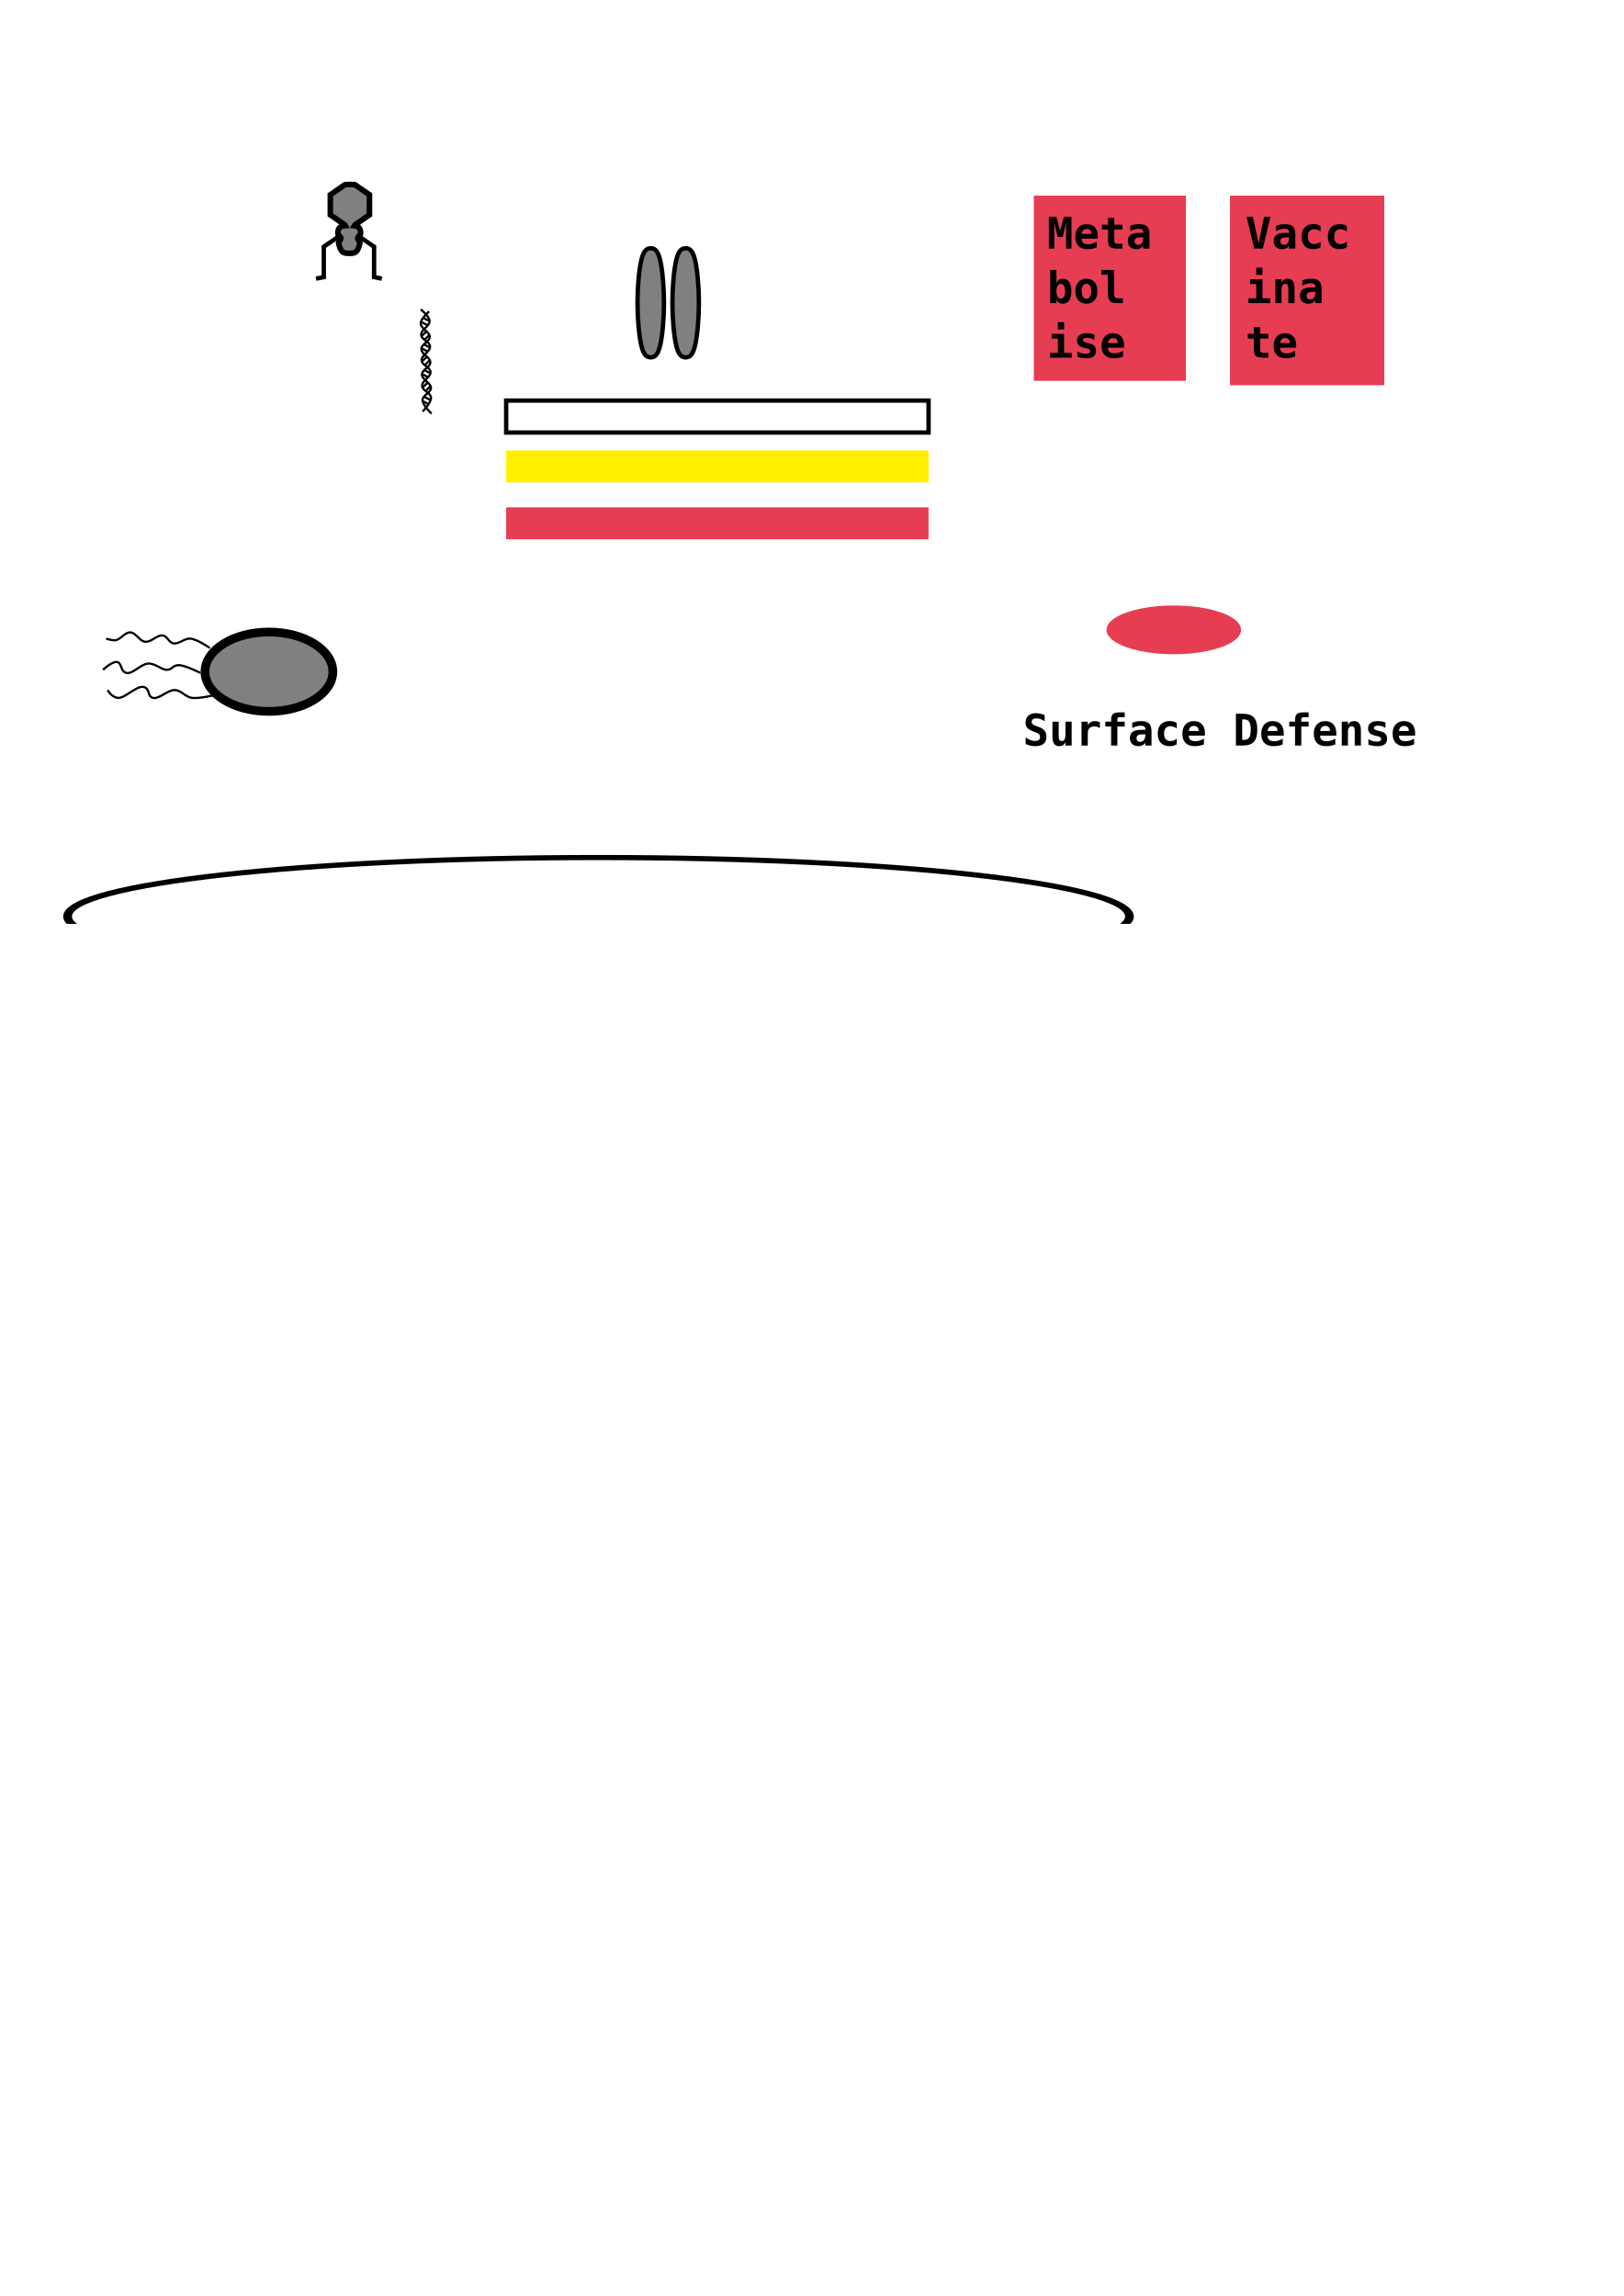
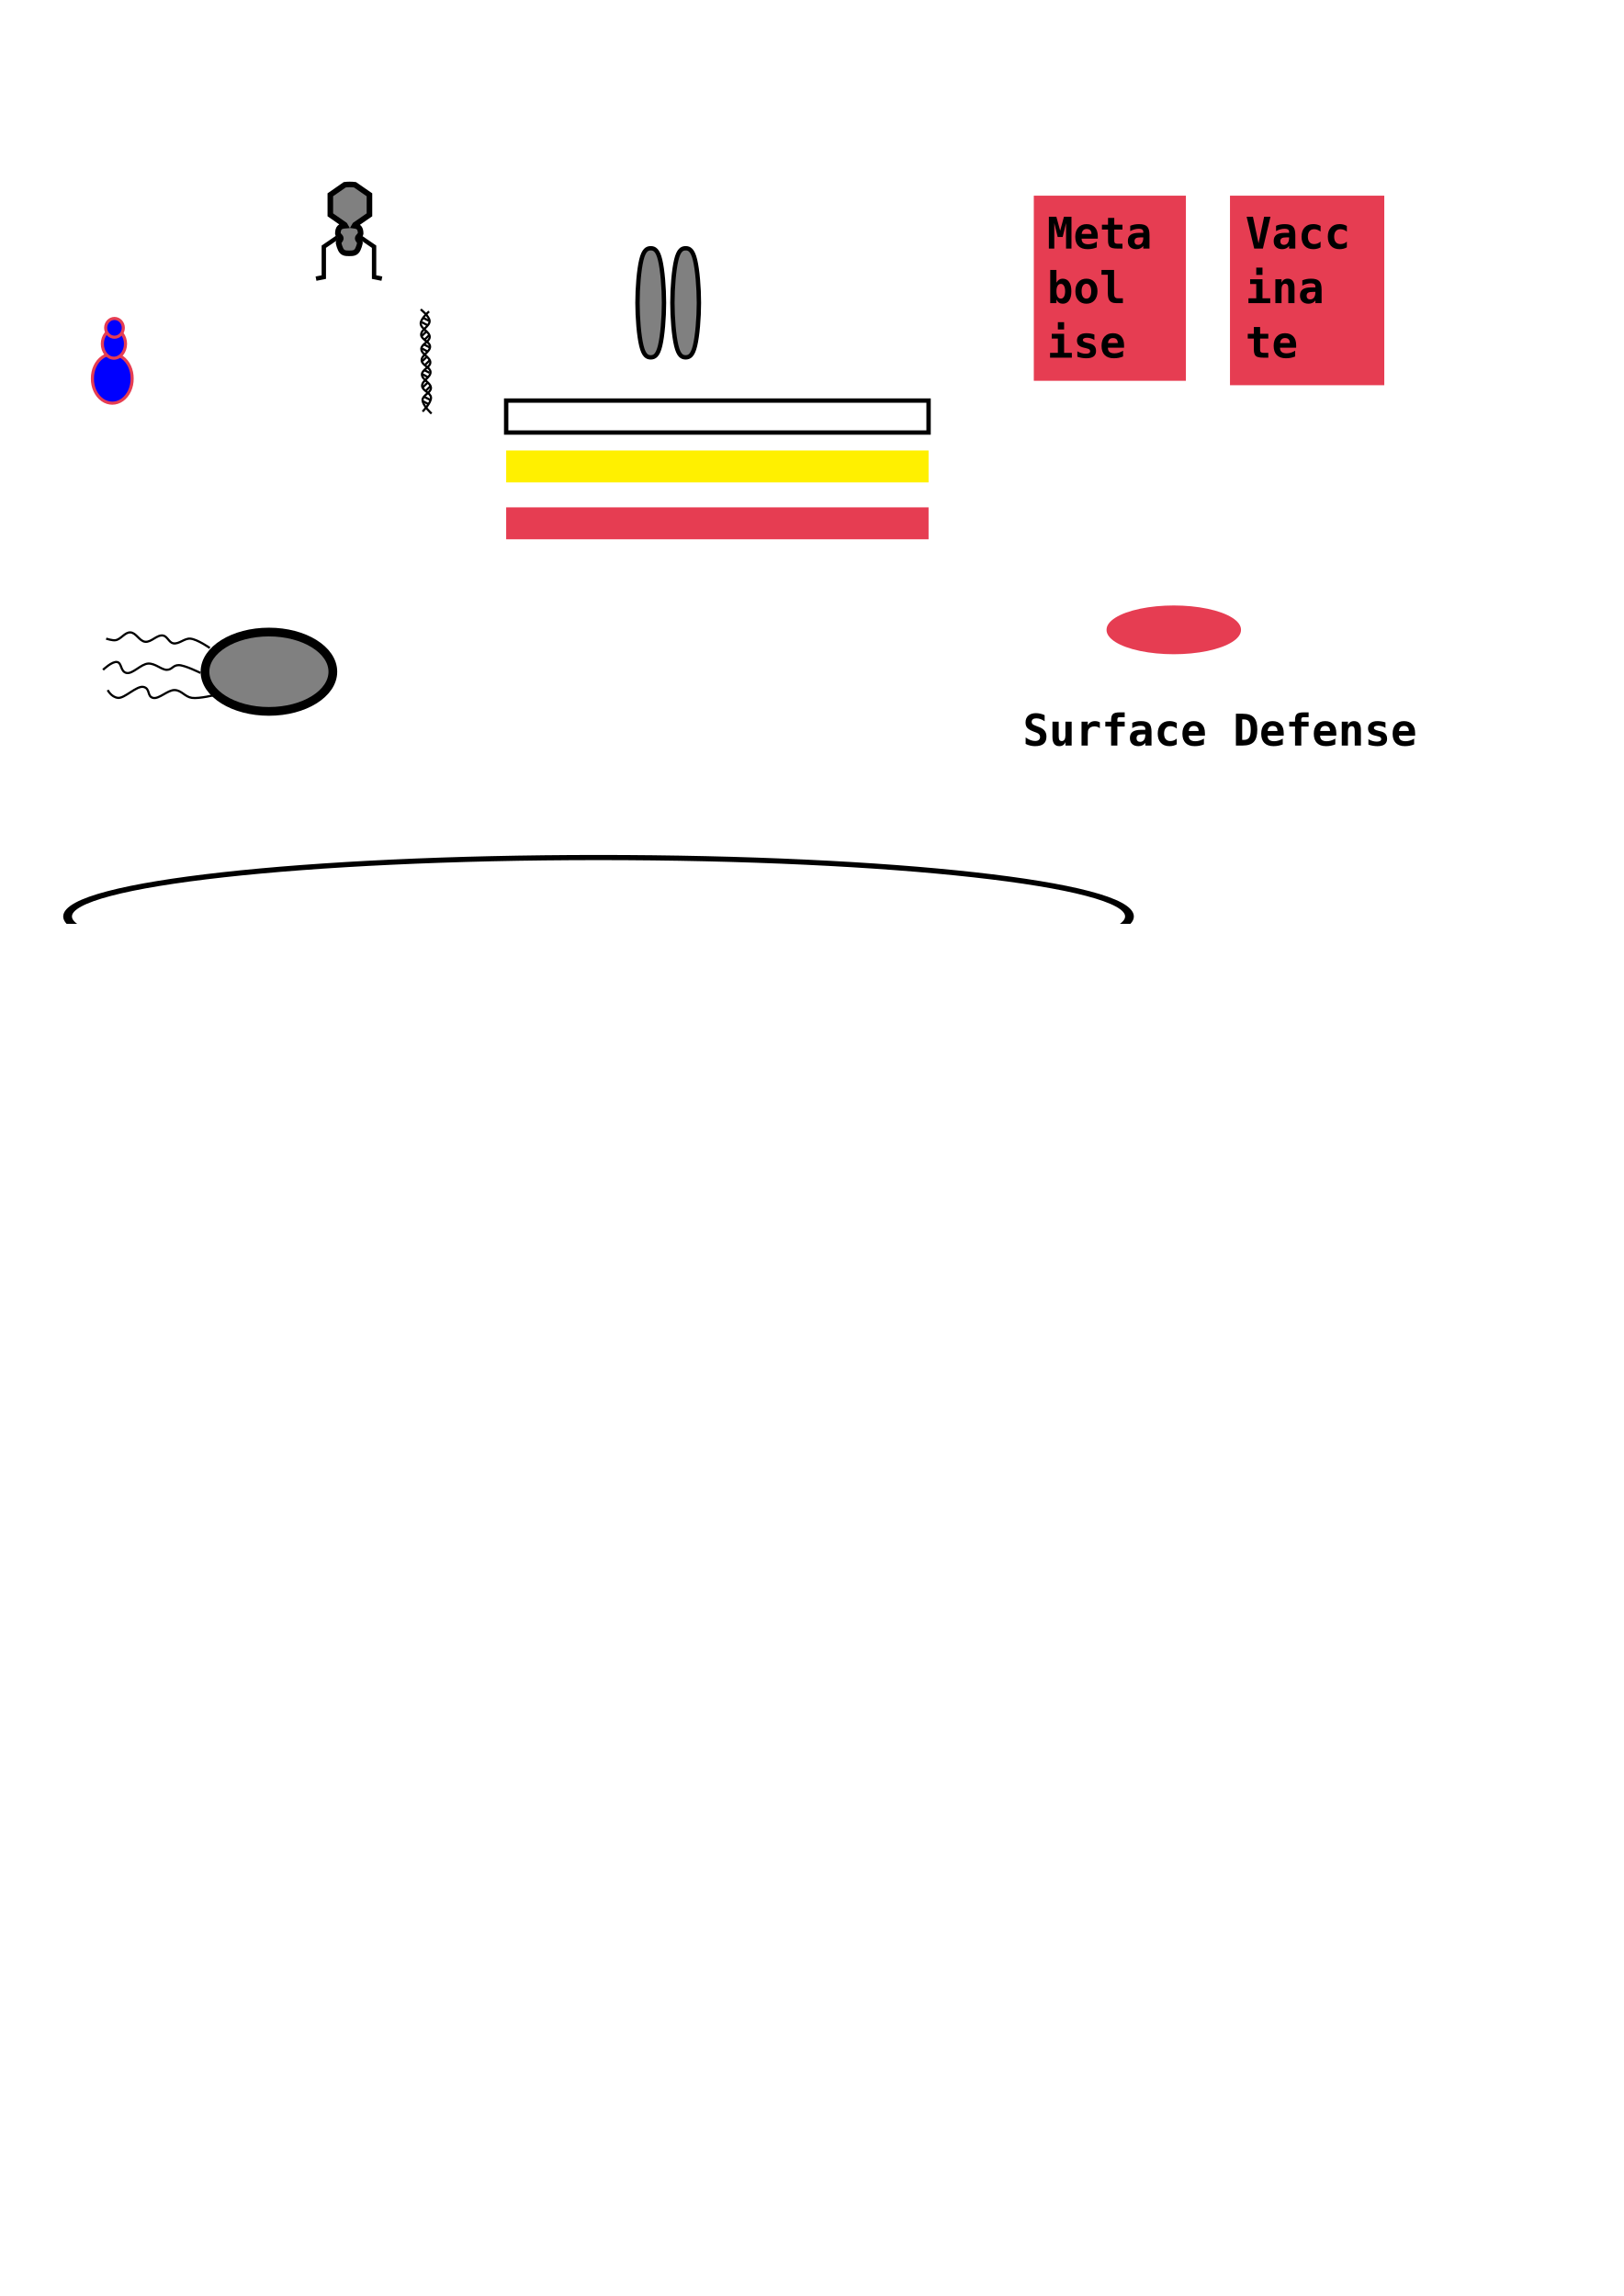
<svg xmlns="http://www.w3.org/2000/svg" width="744.094" height="1052.362" id="svg2" version="1.1">
  <defs id="defs4">
    <clipPath clipPathUnits="userSpaceOnUse" id="clipPath2992">
      <rect style="fill:#000000;stroke:#000000;stroke-width:4;stroke-linecap:round;stroke-miterlimit:4;stroke-opacity:1;stroke-dasharray:none;stroke-dashoffset:0" id="rect2994" width="668.571" height="165.714" x="-34.286" y="423.791" />
    </clipPath>
  </defs>
  <g id="layer1">
    <path style="fill:none;stroke:#000000;stroke-width:4;stroke-linecap:round;stroke-miterlimit:4;stroke-opacity:1;stroke-dasharray:none;stroke-dashoffset:0" id="path2985" d="m 517.143,429.505 a 242.857,45.714 0 1 1 -485.714,0 242.857,45.714 0 1 1 485.714,0 z" clip-path="url(#clipPath2992)" transform="matrix(1.001899,0,0,-0.5909123,-0.5207997,673.8568)" />
    <path style="fill:#000000;fill-opacity:0.498;fill-rule:nonzero;stroke:#000000;stroke-width:4;stroke-linecap:round;stroke-miterlimit:4;stroke-opacity:1;stroke-dasharray:none;stroke-dashoffset:0" id="path2996" d="m 94.954,101.809 a 29.294,18.183 0 1 1 -58.589,0 29.294,18.183 0 1 1 58.589,0 z" transform="translate(57.5787,206.0711)" />
    <path style="fill:none;stroke:#000000;stroke-width:1px;stroke-linecap:butt;stroke-linejoin:miter;stroke-opacity:1" d="m 99.007,318.433 c 0,0 -7.809,1.919 -11.071,1.429 -3.262,-0.49 -4.652,-3.437 -7.857,-3.571 -3.205,-0.134 -7.229,4.307 -10,3.571 -2.771,-0.736 -1.14,-4.262 -4.286,-5 -3.146,-0.738 -8.701,5.395 -11.786,5 -3.085,-0.395 -4.643,-3.571 -4.643,-3.571" id="path2998" />
    <path style="fill:none;stroke:#000000;stroke-width:1px;stroke-linecap:butt;stroke-linejoin:miter;stroke-opacity:1" d="m 91.864,308.433 c 0,0 -7.269,-3.623 -10,-3.571 -2.731,0.051 -2.891,2.07 -5.357,2.143 -2.466,0.072 -5.255,-2.995 -8.571,-2.857 -3.316,0.138 -7.165,4.945 -10,4.286 -2.835,-0.66 -1.999,-4.59 -4.286,-5 -2.287,-0.41 -6.429,3.571 -6.429,3.571" id="path3000" />
    <path style="fill:none;stroke:#000000;stroke-width:1px;stroke-linecap:butt;stroke-linejoin:miter;stroke-opacity:1" d="m 96.15,297.005 c 0,0 -5.641,-3.987 -8.929,-4.286 -2.704,-0.246 -5.194,2.668 -7.857,2.143 -1.916,-0.378 -2.715,-3.259 -4.643,-3.571 -2.862,-0.463 -5.334,3.188 -8.214,2.857 -2.658,-0.305 -4.113,-4.18 -6.786,-4.286 -2.554,-0.101 -4.262,3.165 -6.786,3.571 -1.43,0.23 -4.286,-0.714 -4.286,-0.714" id="path3002" />
    <path style="fill:#000000;fill-opacity:0.498;fill-rule:nonzero;stroke:#000000;stroke-width:2.556;stroke-linecap:round;stroke-miterlimit:4;stroke-opacity:1;stroke-dashoffset:0" d="m 160.124,84.545 c 0.787,-0.007 1.643,0.03 2.556,0.14 l 6.629,4.592 0,4.592 0,4.592 -6.629,4.592 -0.24,0.419 c 1.928,0.251 2.835,1.082 2.835,3.694 0,0.44 -1.303,1.229 -1.355,2.034 -0.052,0.805 1.148,1.625 1.042,2.126 -0.21,1.004 -0.528,2.012 -0.958,2.91 -0.859,1.796 -2.167,1.875 -3.96,1.875 -1.793,0 -3.096,-0.078 -3.95,-1.875 -0.427,-0.898 -0.742,-1.906 -0.951,-2.91 -0.104,-0.502 1.096,-1.322 1.045,-2.126 -0.051,-0.805 -1.355,-1.594 -1.355,-2.034 0,-2.839 1.082,-3.559 3.374,-3.734 l -0.22,-0.379 -6.609,-4.592 0,-4.592 0,-4.592 6.609,-4.592 c 0.631,-0.081 1.349,-0.132 2.136,-0.14 z" id="rect3004" />
    <path style="fill:none;stroke:#000000;stroke-width:2;stroke-linecap:butt;stroke-linejoin:miter;stroke-opacity:1" d="m 154.643,108.791 -6.25,4.286 0,13.929 -3.571,0.714" id="path3019" />
    <path id="path3021" d="m 165.179,108.791 6.25,4.286 0,13.929 3.571,0.714" style="fill:none;stroke:#000000;stroke-width:2;stroke-linecap:butt;stroke-linejoin:miter;stroke-opacity:1" />
    <path style="fill:#000000;fill-opacity:0.498;fill-rule:nonzero;stroke:#000000;stroke-width:2;stroke-linecap:round;stroke-miterlimit:4;stroke-opacity:1;stroke-dashoffset:0" d="m 304.286,138.791 c 0,6.904 -0.68,15.154 -1.778,19.678 -1.099,4.524 -2.617,5.322 -4.293,5.322 -1.677,0 -3.194,-0.798 -4.293,-5.322 -1.099,-4.524 -1.778,-12.774 -1.778,-19.678 0,-6.904 0.68,-15.154 1.778,-19.678 1.099,-4.524 2.617,-5.322 4.293,-5.322 1.677,0 3.194,0.798 4.293,5.322 1.099,4.524 1.778,12.774 1.778,19.678 z" id="path3023" />
    <path id="path3026" d="m 320.286,138.791 c 0,6.904 -0.68,15.154 -1.778,19.678 -1.099,4.524 -2.617,5.322 -4.293,5.322 -1.677,0 -3.194,-0.798 -4.293,-5.322 -1.099,-4.524 -1.778,-12.774 -1.778,-19.678 0,-6.904 0.68,-15.154 1.778,-19.678 1.099,-4.524 2.617,-5.322 4.293,-5.322 1.677,0 3.194,0.798 4.293,5.322 1.099,4.524 1.778,12.774 1.778,19.678 z" style="fill:#000000;fill-opacity:0.498;fill-rule:nonzero;stroke:#000000;stroke-width:2;stroke-linecap:round;stroke-miterlimit:4;stroke-opacity:1;stroke-dashoffset:0" />
    <g id="g3060" transform="matrix(0.9898279,-0.1422699,0.1422699,0.9898279,-21.58919,29.44969)">
      <path id="path3028" d="m 196.222,141.71 c 0,0 3.462,3.594 3.274,5.808 -0.212,2.487 -4.514,3.321 -4.726,5.808 -0.188,2.215 3.462,3.594 3.274,5.808 -0.212,2.487 -4.514,3.321 -4.726,5.808 -0.188,2.215 3.462,3.594 3.274,5.808 -0.212,2.487 -4.514,3.321 -4.726,5.808 -0.188,2.215 3.462,3.594 3.274,5.808 -0.212,2.487 -4.726,5.808 -4.726,5.808" style="fill:none;stroke:#000000;stroke-width:1px;stroke-linecap:butt;stroke-linejoin:miter;stroke-opacity:1" />
      <path style="fill:none;stroke:#000000;stroke-width:1px;stroke-linecap:butt;stroke-linejoin:miter;stroke-opacity:1" d="m 199.889,143.194 c 0,0 -4.226,2.655 -4.576,4.85 -0.393,2.465 3.582,4.31 3.189,6.775 -0.35,2.195 -4.226,2.655 -4.576,4.85 -0.393,2.465 3.582,4.31 3.189,6.775 -0.35,2.195 -4.226,2.655 -4.576,4.85 -0.393,2.465 3.582,4.31 3.189,6.775 -0.35,2.195 -4.226,2.655 -4.576,4.85 -0.393,2.465 3.189,6.775 3.189,6.775" id="path3030" />
      <path id="path3032" d="m 193.571,185.219 -2.217,-1.618" style="fill:none;stroke:#000000;stroke-width:1px;stroke-linecap:butt;stroke-linejoin:miter;stroke-opacity:1" />
      <path id="path3034" d="m 194.691,183.434 -2.449,-1.733" style="fill:none;stroke:#000000;stroke-width:1px;stroke-linecap:butt;stroke-linejoin:miter;stroke-opacity:1" />
      <path style="fill:none;stroke:#000000;stroke-width:1px;stroke-linecap:butt;stroke-linejoin:miter;stroke-opacity:1" d="m 194.96,172.845 -2.217,-1.618" id="path3036" />
      <path style="fill:none;stroke:#000000;stroke-width:1px;stroke-linecap:butt;stroke-linejoin:miter;stroke-opacity:1" d="m 196.08,171.059 -2.449,-1.733" id="path3038" />
      <path id="path3040" d="m 196.539,161.228 -2.217,-1.618" style="fill:none;stroke:#000000;stroke-width:1px;stroke-linecap:butt;stroke-linejoin:miter;stroke-opacity:1" />
      <path id="path3042" d="m 197.658,159.442 -2.449,-1.733" style="fill:none;stroke:#000000;stroke-width:1px;stroke-linecap:butt;stroke-linejoin:miter;stroke-opacity:1" />
      <path style="fill:none;stroke:#000000;stroke-width:1px;stroke-linecap:butt;stroke-linejoin:miter;stroke-opacity:1" d="m 198.117,149.233 -2.217,-1.618" id="path3044" />
      <path style="fill:none;stroke:#000000;stroke-width:1px;stroke-linecap:butt;stroke-linejoin:miter;stroke-opacity:1" d="m 199.236,147.447 -2.449,-1.733" id="path3046" />
      <path id="path3048" d="m 196.199,155.546 2.217,-1.618" style="fill:none;stroke:#000000;stroke-width:1px;stroke-linecap:butt;stroke-linejoin:miter;stroke-opacity:1" />
      <path id="path3050" d="m 195.08,153.76 2.449,-1.733" style="fill:none;stroke:#000000;stroke-width:1px;stroke-linecap:butt;stroke-linejoin:miter;stroke-opacity:1" />
      <path style="fill:none;stroke:#000000;stroke-width:1px;stroke-linecap:butt;stroke-linejoin:miter;stroke-opacity:1" d="m 194.747,167.037 2.217,-1.618" id="path3052" />
      <path style="fill:none;stroke:#000000;stroke-width:1px;stroke-linecap:butt;stroke-linejoin:miter;stroke-opacity:1" d="m 193.627,165.251 2.449,-1.733" id="path3054" />
      <path id="path3056" d="m 193.295,178.906 2.217,-1.618" style="fill:none;stroke:#000000;stroke-width:1px;stroke-linecap:butt;stroke-linejoin:miter;stroke-opacity:1" />
      <path id="path3058" d="m 192.175,177.12 2.449,-1.733" style="fill:none;stroke:#000000;stroke-width:1px;stroke-linecap:butt;stroke-linejoin:miter;stroke-opacity:1" />
    </g>
    <rect style="fill:none;fill-opacity:0.498;fill-rule:nonzero;stroke:#000000;stroke-width:2;stroke-linecap:round;stroke-miterlimit:4;stroke-opacity:1;stroke-dasharray:none;stroke-dashoffset:0" id="rect3112" width="193.571" height="14.643" x="231.964" y="183.612" />
    <rect y="206.469" x="231.964" height="14.643" width="193.571" id="rect3114" style="fill:#fff000;fill-opacity:1;fill-rule:nonzero" />
    <rect style="fill:#e63d52;fill-opacity:1;fill-rule:nonzero" id="rect3884" width="193.571" height="14.643" x="231.964" y="232.541" />
    <rect style="fill:#e63d52;fill-opacity:1;fill-rule:nonzero" id="rect3886" width="69.701" height="84.853" x="473.762" y="89.687" />
    <rect style="fill:#e63d52;fill-opacity:1;fill-rule:nonzero" id="rect3888" width="70.711" height="86.873" x="563.665" y="89.687" />
    <text xml:space="preserve" style="font-size:32px;font-style:normal;font-variant:normal;font-weight:bold;font-stretch:normal;line-height:125%;letter-spacing:0px;word-spacing:0px;fill:#000000;fill-opacity:1;stroke:none;font-family:Monospace;-inkscape-font-specification:Monospace Bold" x="479.822" y="113.93" id="text3890">
      <tspan id="tspan3892" x="479.822" y="113.93" style="font-size:20px">Meta</tspan>
      <tspan x="479.822" y="138.93" id="tspan3894" style="font-size:20px">bol</tspan>
      <tspan x="479.822" y="163.93" id="tspan3896" style="font-size:20px">ise</tspan>
    </text>
    <text id="text3898" y="113.93" x="570.736" style="font-size:32px;font-style:normal;font-variant:normal;font-weight:bold;font-stretch:normal;line-height:125%;letter-spacing:0px;word-spacing:0px;fill:#000000;fill-opacity:1;stroke:none;font-family:Monospace;-inkscape-font-specification:Monospace Bold" xml:space="preserve">
      <tspan style="font-size:20px" id="tspan3904" y="113.93" x="570.736">Vacc</tspan>
      <tspan style="font-size:20px" y="138.93" x="570.736" id="tspan3911">ina</tspan>
      <tspan style="font-size:20px" y="163.93" x="570.736" id="tspan3913">te</tspan>
    </text>
    <path style="fill:#e63d52;fill-opacity:1;fill-rule:nonzero" id="path3915" d="m 568.716,266.464 a 30.81,33.335 0 1 1 -61.619,0 30.81,33.335 0 1 1 61.619,0 z" transform="matrix(1,0,0,0.3333333,0,199.8657)" />
    <text xml:space="preserve" style="font-size:20px;font-style:normal;font-variant:normal;font-weight:bold;font-stretch:normal;line-height:125%;letter-spacing:0px;word-spacing:0px;fill:#000000;fill-opacity:1;stroke:none;font-family:Monospace;-inkscape-font-specification:Monospace Bold" x="468.711" y="341.72" id="text3917">
      <tspan id="tspan3919" x="468.711" y="341.72">Surface Defense</tspan>
    </text>
+     <path style="fill:#0000ff;fill-opacity:1;fill-rule:nonzero;stroke:#e63d52;stroke-opacity:1" id="path3027" d="m 55,165.219 a 6.429,7.857 0 1 1 -12.857,0 6.429,7.857 0 1 1 12.857,0 z" transform="matrix(1.416141,0,0,1.416141,-17.32932,-60.44664)" />
+     <path style="fill:#0000ff;fill-opacity:1;fill-rule:nonzero;stroke:#e63d52;stroke-opacity:1" id="path3029" d="m 52.857,153.969 a 3.75,4.643 0 1 1 -7.5,0 3.75,4.643 0 1 1 7.5,0 z" transform="matrix(1.416141,0,0,1.416141,-17.32932,-60.44664)" />
+     <path style="fill:#0000ff;fill-opacity:1;fill-rule:nonzero;stroke:#e63d52;stroke-opacity:1" id="path3031" d="m 52.143,148.791 a 2.857,3.036 0 1 1 -5.714,0 2.857,3.036 0 1 1 5.714,0 z" transform="matrix(1.416141,0,0,1.416141,-17.32932,-60.44664)" />
  </g>
</svg>
